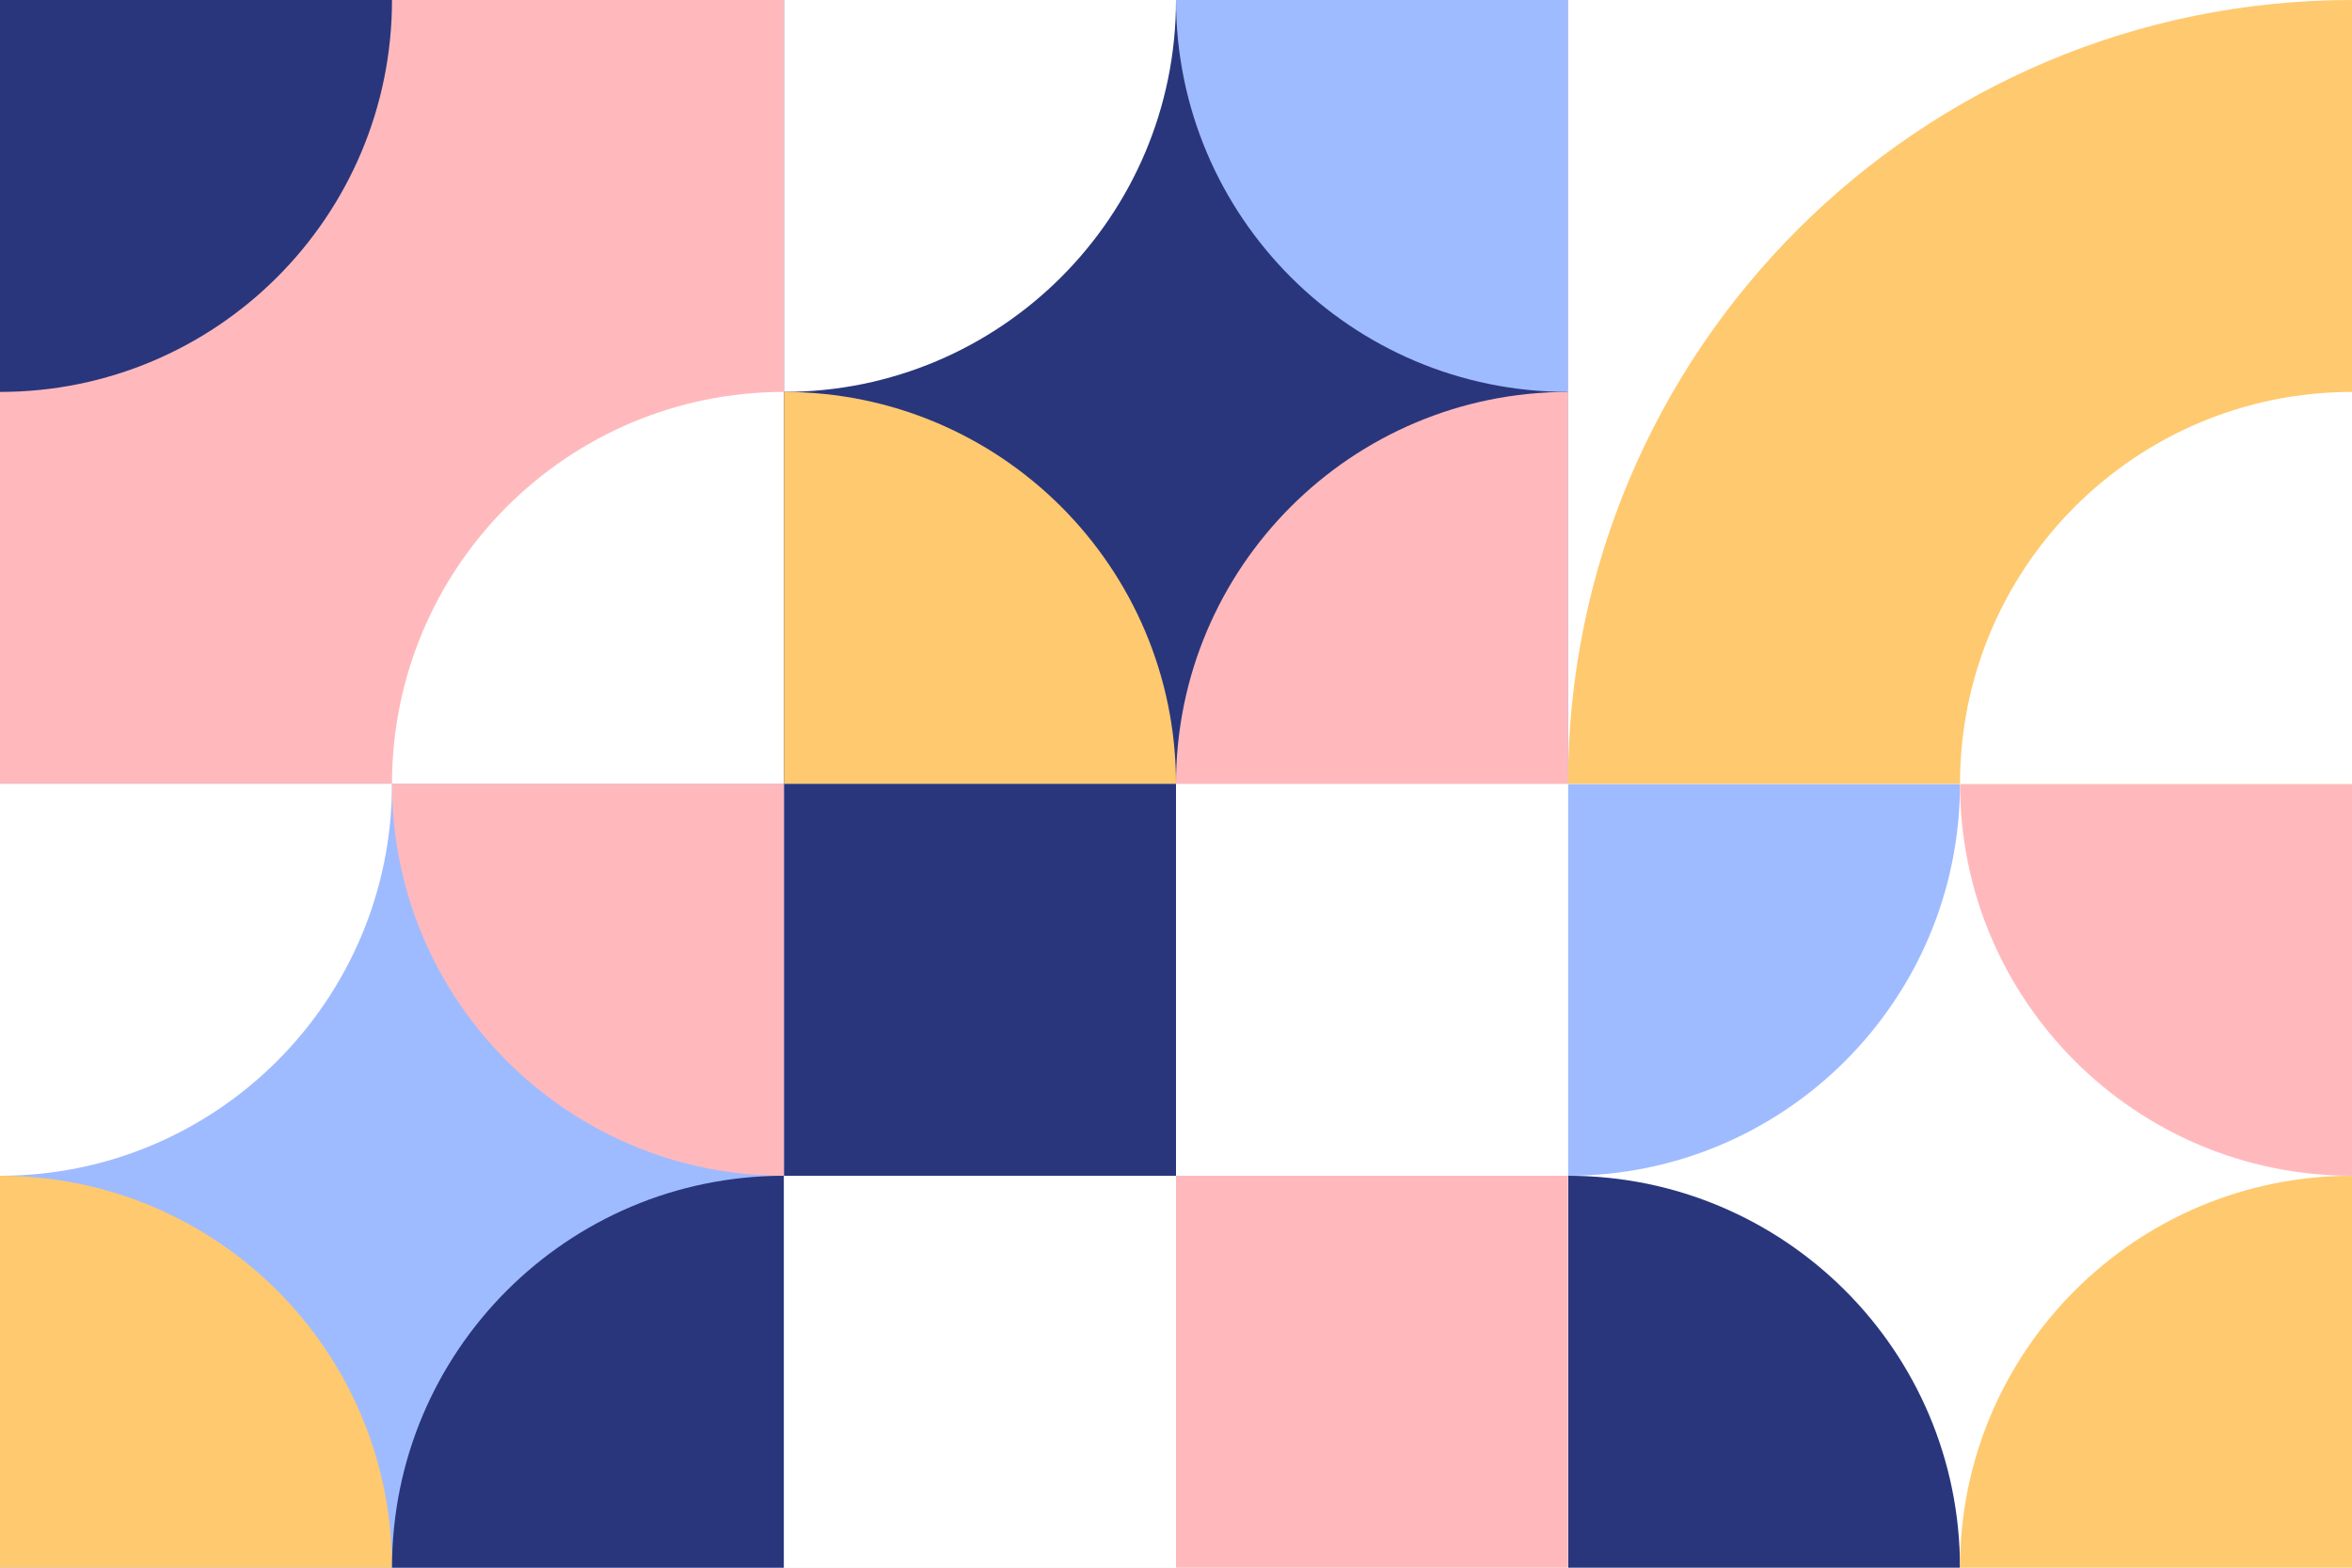
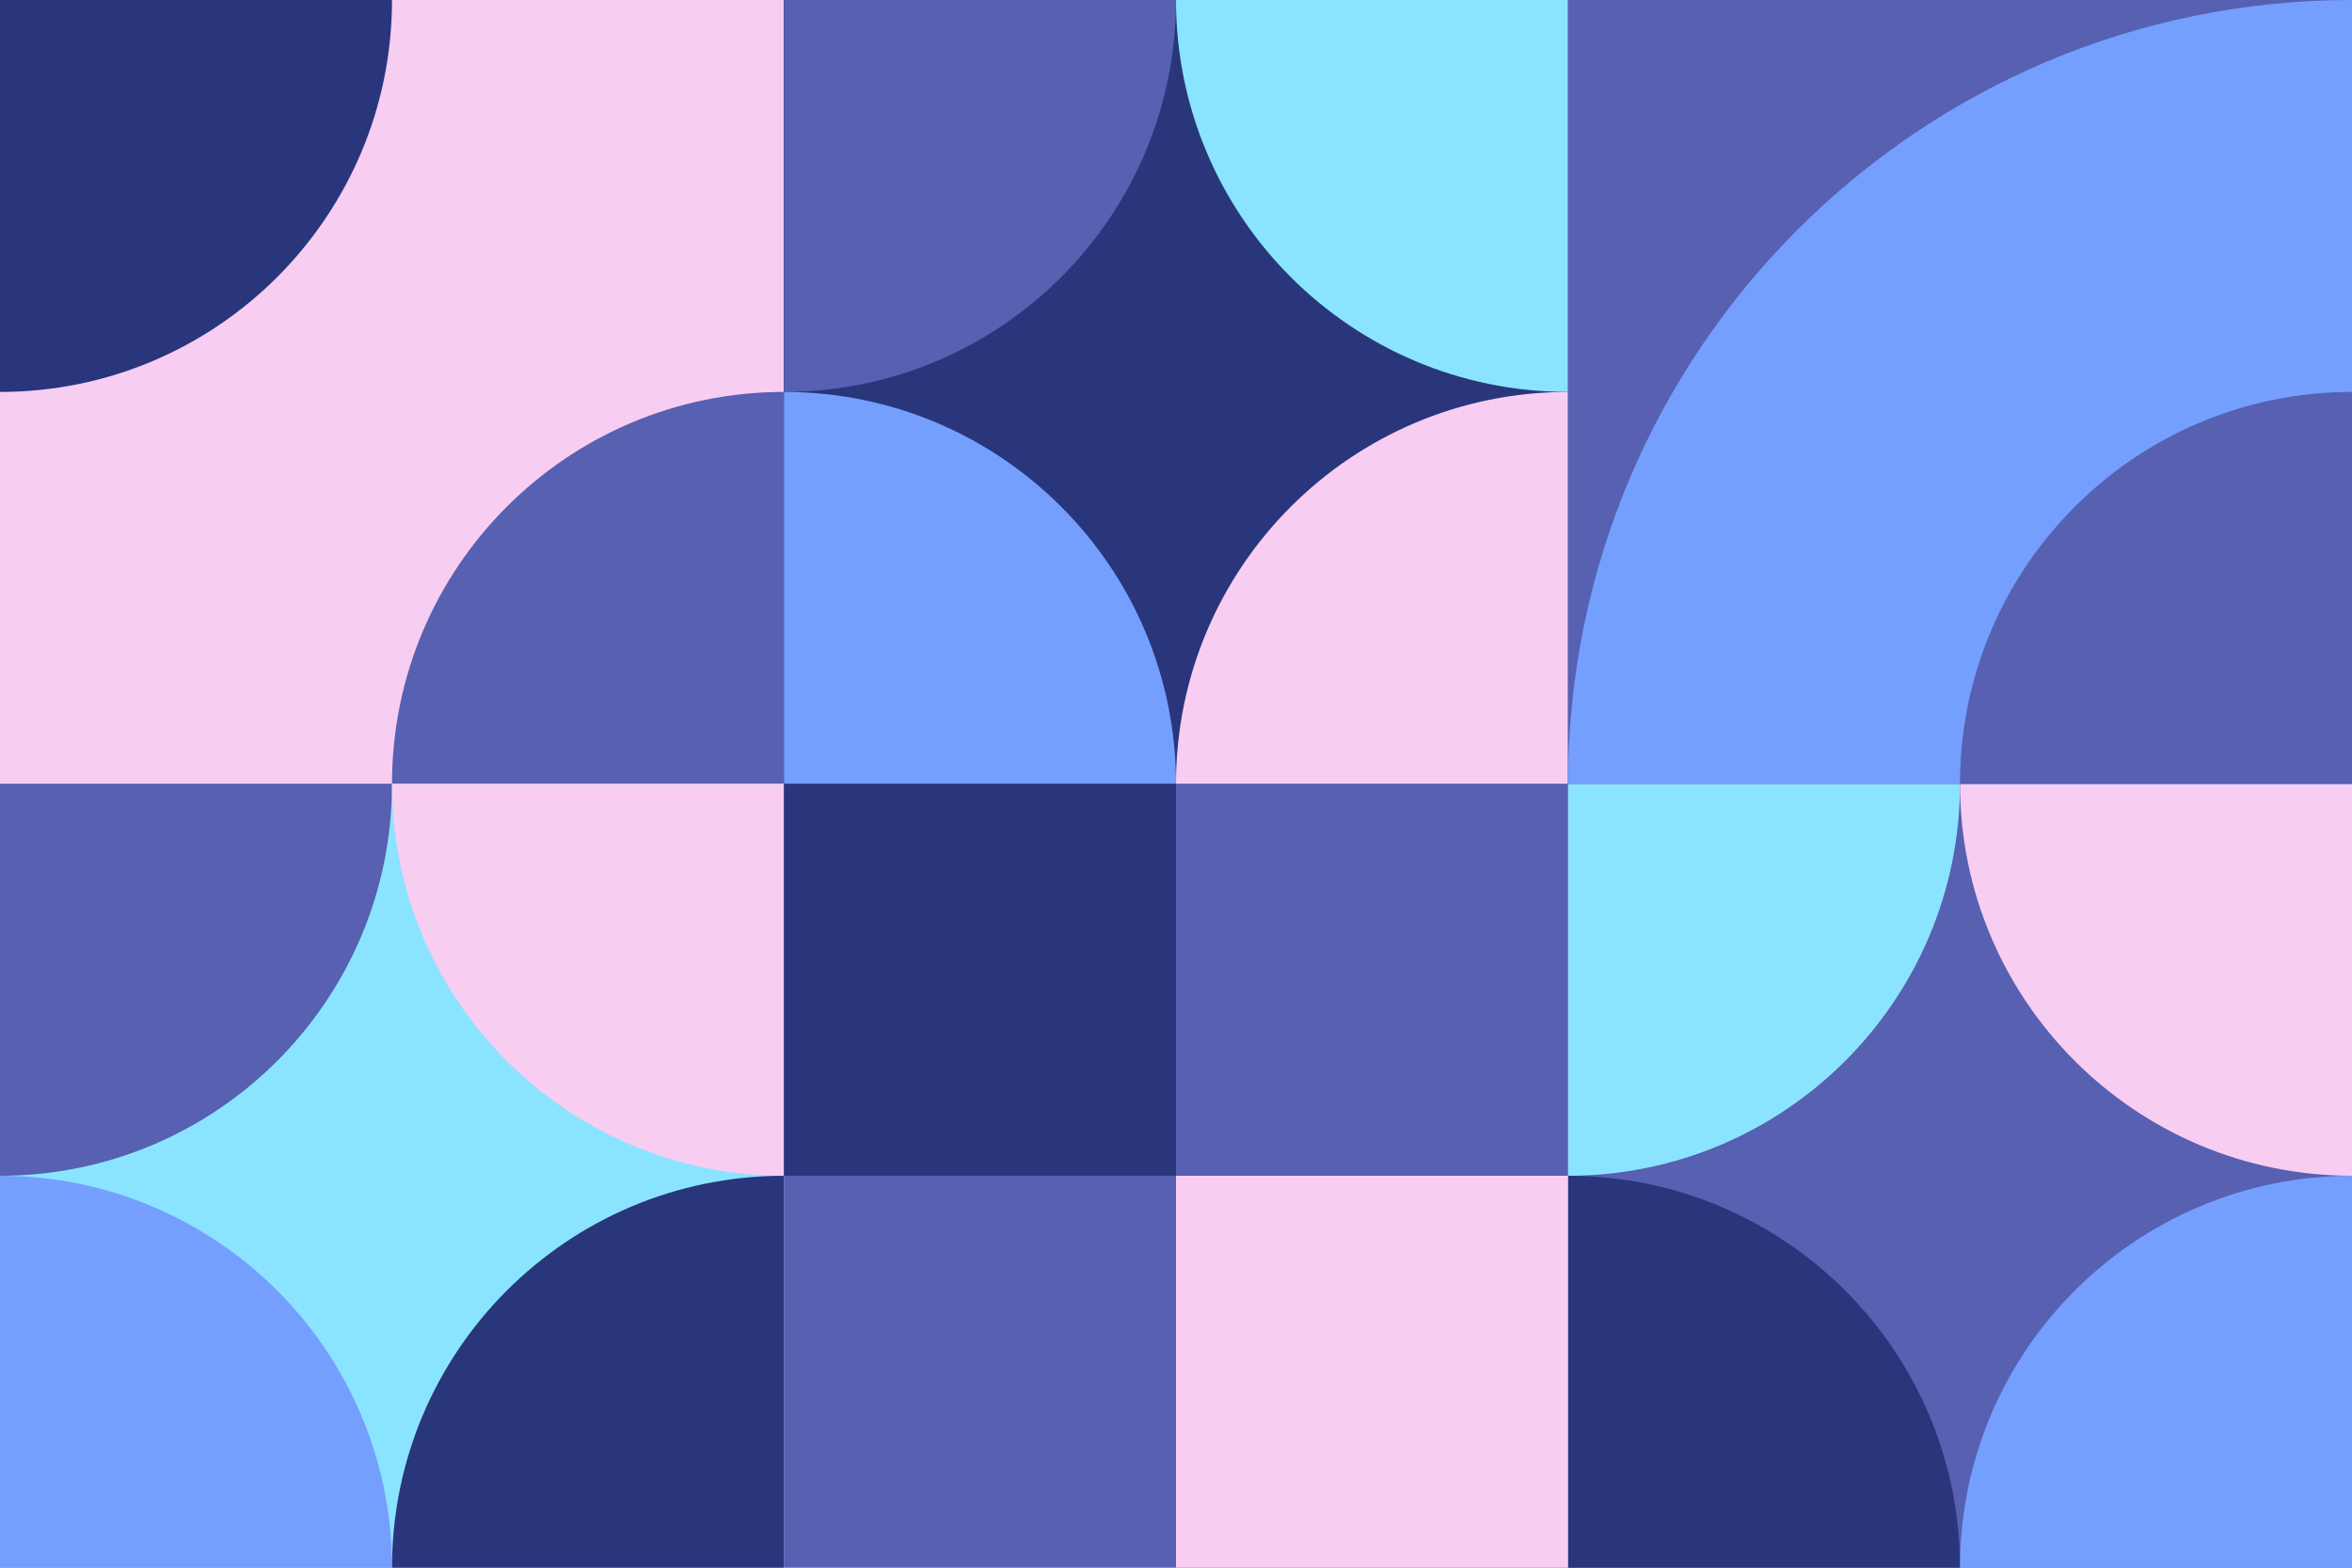
- <svg xmlns="http://www.w3.org/2000/svg" id="Pattern2886" width="798" height="532" viewBox="0 0 798 532">
+ <svg xmlns="http://www.w3.org/2000/svg" id="sangen" width="798" height="532" viewBox="0 0 798 532">
  <g id="Groupe_3561" data-name="Groupe 3561">
-     <rect id="Rectangle_54" data-name="Rectangle 54" width="266" height="266" fill="#fff" />
+     <rect id="Rectangle_54" data-name="Rectangle 54" width="266" height="266" fill="#5760b1" />
  </g>
  <g id="Groupe_3562" data-name="Groupe 3562">
-     <rect id="Rectangle_55" data-name="Rectangle 55" width="266" height="266" fill="#ffb9bd" />
+     <rect id="Rectangle_55" data-name="Rectangle 55" width="266" height="266" fill="#f8cdf2" />
    <path id="Tracé_283" data-name="Tracé 283" d="M133,0A133,133,0,0,1,0,133V0Z" fill="#29367c" />
-     <path id="Tracé_284" data-name="Tracé 284" d="M133,266A133,133,0,0,1,266,133V266Z" fill="#fff" />
-     <rect id="Rectangle_56" data-name="Rectangle 56" width="266" height="266" transform="translate(266)" fill="#fff" />
+     <path id="Tracé_284" data-name="Tracé 284" d="M133,266A133,133,0,0,1,266,133V266Z" fill="#5760b1" />
+     <rect id="Rectangle_56" data-name="Rectangle 56" width="266" height="266" transform="translate(266)" fill="#5760b1" />
    <rect id="Rectangle_57" data-name="Rectangle 57" width="266" height="266" transform="translate(266)" fill="#29367c" />
-     <rect id="Rectangle_66" data-name="Rectangle 66" width="266" height="266" transform="translate(532 266)" fill="#fff" />
-     <path id="Tracé_285" data-name="Tracé 285" d="M399,0A133,133,0,0,1,266,133V0Z" fill="#fff" />
-     <path id="Tracé_302" data-name="Tracé 302" d="M399,0A133,133,0,0,1,266,133V0Z" transform="translate(266 266)" fill="#9fbbff" />
-     <path id="Tracé_286" data-name="Tracé 286" d="M532,133A133,133,0,0,1,399,0H532Z" fill="#9fbbff" />
-     <path id="Tracé_301" data-name="Tracé 301" d="M532,133A133,133,0,0,1,399,0H532Z" transform="translate(266 266)" fill="#ffb9bd" />
-     <path id="Tracé_287" data-name="Tracé 287" d="M266,133A133,133,0,0,1,399,266H266Z" fill="#ffc96f" />
+     <rect id="Rectangle_66" data-name="Rectangle 66" width="266" height="266" transform="translate(532 266)" fill="#5760b1" />
+     <path id="Tracé_285" data-name="Tracé 285" d="M399,0A133,133,0,0,1,266,133V0Z" fill="#5760b1" />
+     <path id="Tracé_302" data-name="Tracé 302" d="M399,0A133,133,0,0,1,266,133V0Z" transform="translate(266 266)" fill="#8be4ff" />
+     <path id="Tracé_286" data-name="Tracé 286" d="M532,133A133,133,0,0,1,399,0H532Z" fill="#8be4ff" />
+     <path id="Tracé_301" data-name="Tracé 301" d="M532,133A133,133,0,0,1,399,0H532Z" transform="translate(266 266)" fill="#f8cdf2" />
+     <path id="Tracé_287" data-name="Tracé 287" d="M266,133A133,133,0,0,1,399,266H266Z" fill="#749fff" />
    <path id="Tracé_300" data-name="Tracé 300" d="M266,133A133,133,0,0,1,399,266H266Z" transform="translate(266 266)" fill="#29367c" />
-     <path id="Tracé_288" data-name="Tracé 288" d="M399,266A133,133,0,0,1,532,133V266Z" fill="#ffb9bd" />
-     <path id="Tracé_299" data-name="Tracé 299" d="M399,266A133,133,0,0,1,532,133V266Z" transform="translate(266 266)" fill="#ffc96f" />
-     <rect id="Rectangle_59" data-name="Rectangle 59" width="266" height="266" transform="translate(0 266)" fill="#fff" />
-     <rect id="Rectangle_60" data-name="Rectangle 60" width="266" height="266" transform="translate(0 266)" fill="#9fbbff" />
-     <path id="Tracé_291" data-name="Tracé 291" d="M133,266A133,133,0,0,1,0,399V266Z" fill="#fff" />
-     <path id="Tracé_292" data-name="Tracé 292" d="M266,399A133,133,0,0,1,133,266H266Z" fill="#ffb9bd" />
-     <path id="Tracé_293" data-name="Tracé 293" d="M0,399A133,133,0,0,1,133,532H0Z" fill="#ffc96f" />
+     <path id="Tracé_288" data-name="Tracé 288" d="M399,266A133,133,0,0,1,532,133V266Z" fill="#f8cdf2" />
+     <path id="Tracé_299" data-name="Tracé 299" d="M399,266A133,133,0,0,1,532,133V266Z" transform="translate(266 266)" fill="#749fff" />
+     <rect id="Rectangle_59" data-name="Rectangle 59" width="266" height="266" transform="translate(0 266)" fill="#5760b1" />
+     <rect id="Rectangle_60" data-name="Rectangle 60" width="266" height="266" transform="translate(0 266)" fill="#8be4ff" />
+     <path id="Tracé_291" data-name="Tracé 291" d="M133,266A133,133,0,0,1,0,399V266Z" fill="#5760b1" />
+     <path id="Tracé_292" data-name="Tracé 292" d="M266,399A133,133,0,0,1,133,266H266Z" fill="#f8cdf2" />
+     <path id="Tracé_293" data-name="Tracé 293" d="M0,399A133,133,0,0,1,133,532H0Z" fill="#749fff" />
    <path id="Tracé_294" data-name="Tracé 294" d="M133,532A133,133,0,0,1,266,399V532Z" fill="#29367c" />
-     <rect id="Rectangle_61" data-name="Rectangle 61" width="266" height="266" transform="translate(266 266)" fill="#fff" />
+     <rect id="Rectangle_61" data-name="Rectangle 61" width="266" height="266" transform="translate(266 266)" fill="#5760b1" />
    <rect id="Rectangle_62" data-name="Rectangle 62" width="133" height="133" transform="translate(266 266)" fill="#29367c" />
-     <rect id="Rectangle_63" data-name="Rectangle 63" width="133" height="133" transform="translate(399 399)" fill="#ffb9bd" />
-     <rect id="Rectangle_65" data-name="Rectangle 65" width="266" height="266" transform="translate(532)" fill="#fff" />
-     <path id="Tracé_297" data-name="Tracé 297" d="M266,798c0-146.908,119.092-266,266-266V798Z" transform="translate(266 -532)" fill="#ffc96f" />
-     <path id="Tracé_298" data-name="Tracé 298" d="M399,798A133,133,0,0,1,532,665V798Z" transform="translate(266 -532)" fill="#fff" />
+     <rect id="Rectangle_63" data-name="Rectangle 63" width="133" height="133" transform="translate(399 399)" fill="#f8cdf2" />
+     <rect id="Rectangle_65" data-name="Rectangle 65" width="266" height="266" transform="translate(532)" fill="#5760b1" />
+     <path id="Tracé_297" data-name="Tracé 297" d="M266,798c0-146.908,119.092-266,266-266V798Z" transform="translate(266 -532)" fill="#749fff" />
+     <path id="Tracé_298" data-name="Tracé 298" d="M399,798A133,133,0,0,1,532,665V798Z" transform="translate(266 -532)" fill="#5760b1" />
  </g>
</svg>
